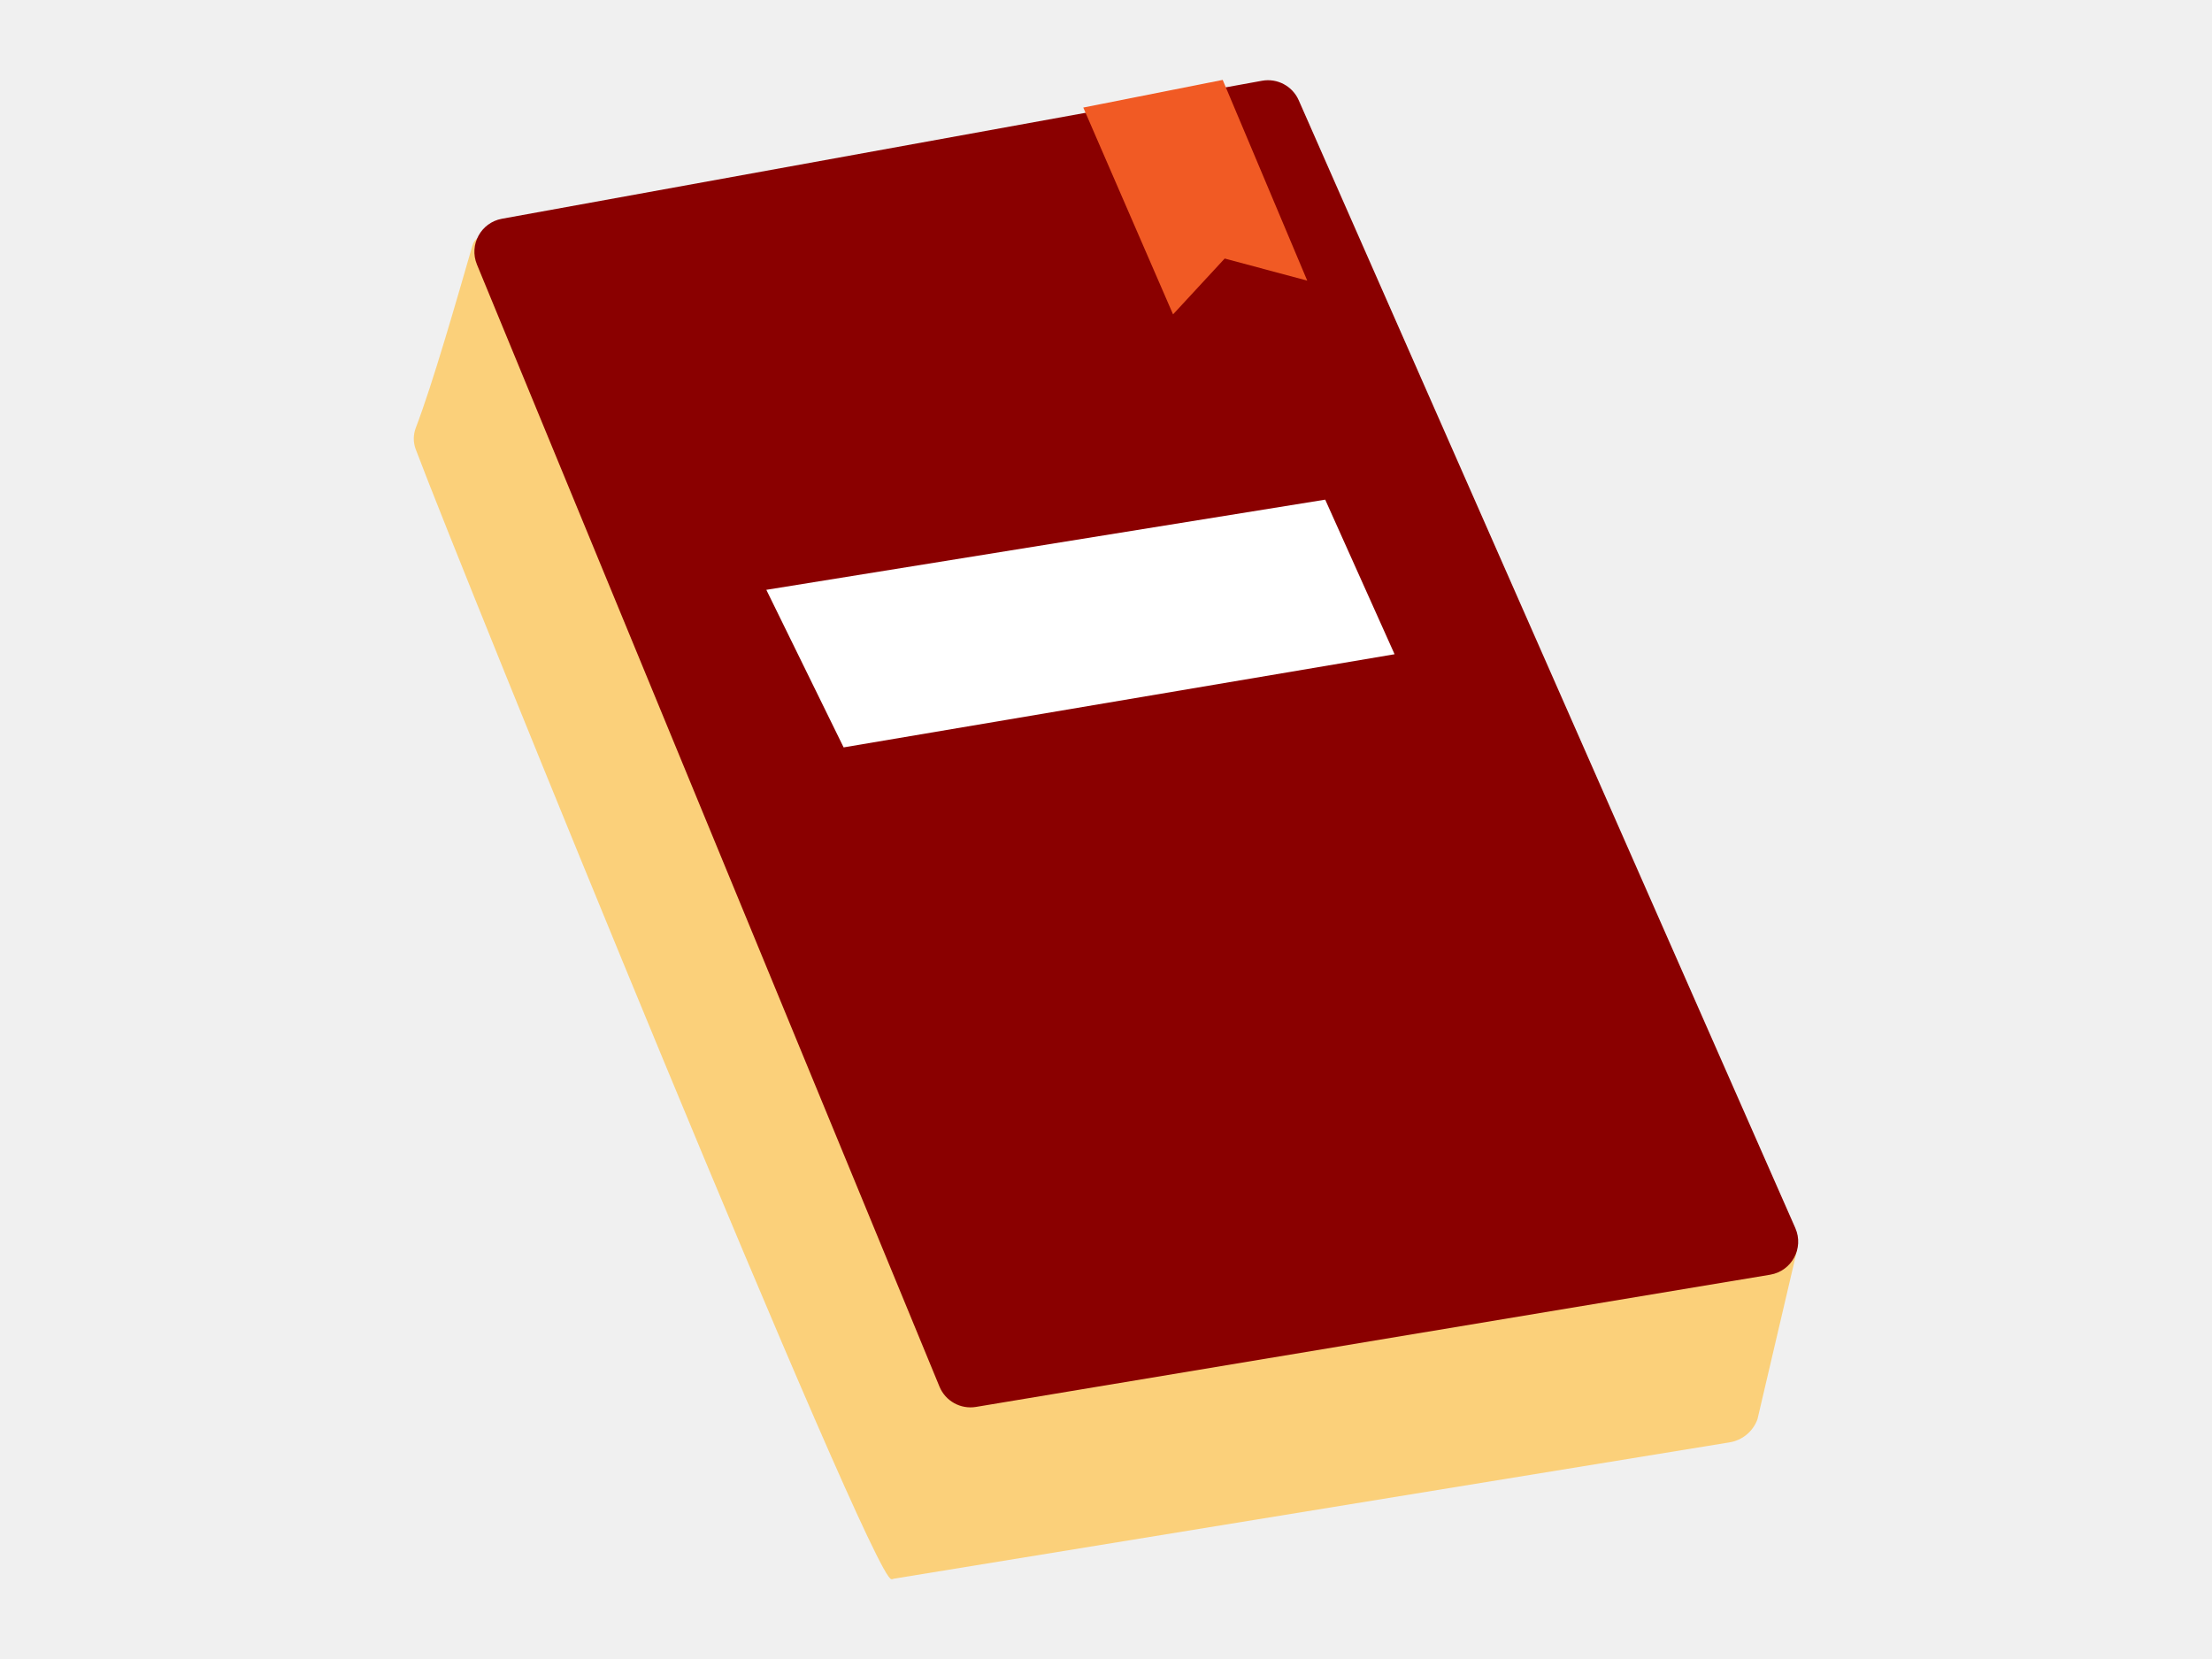
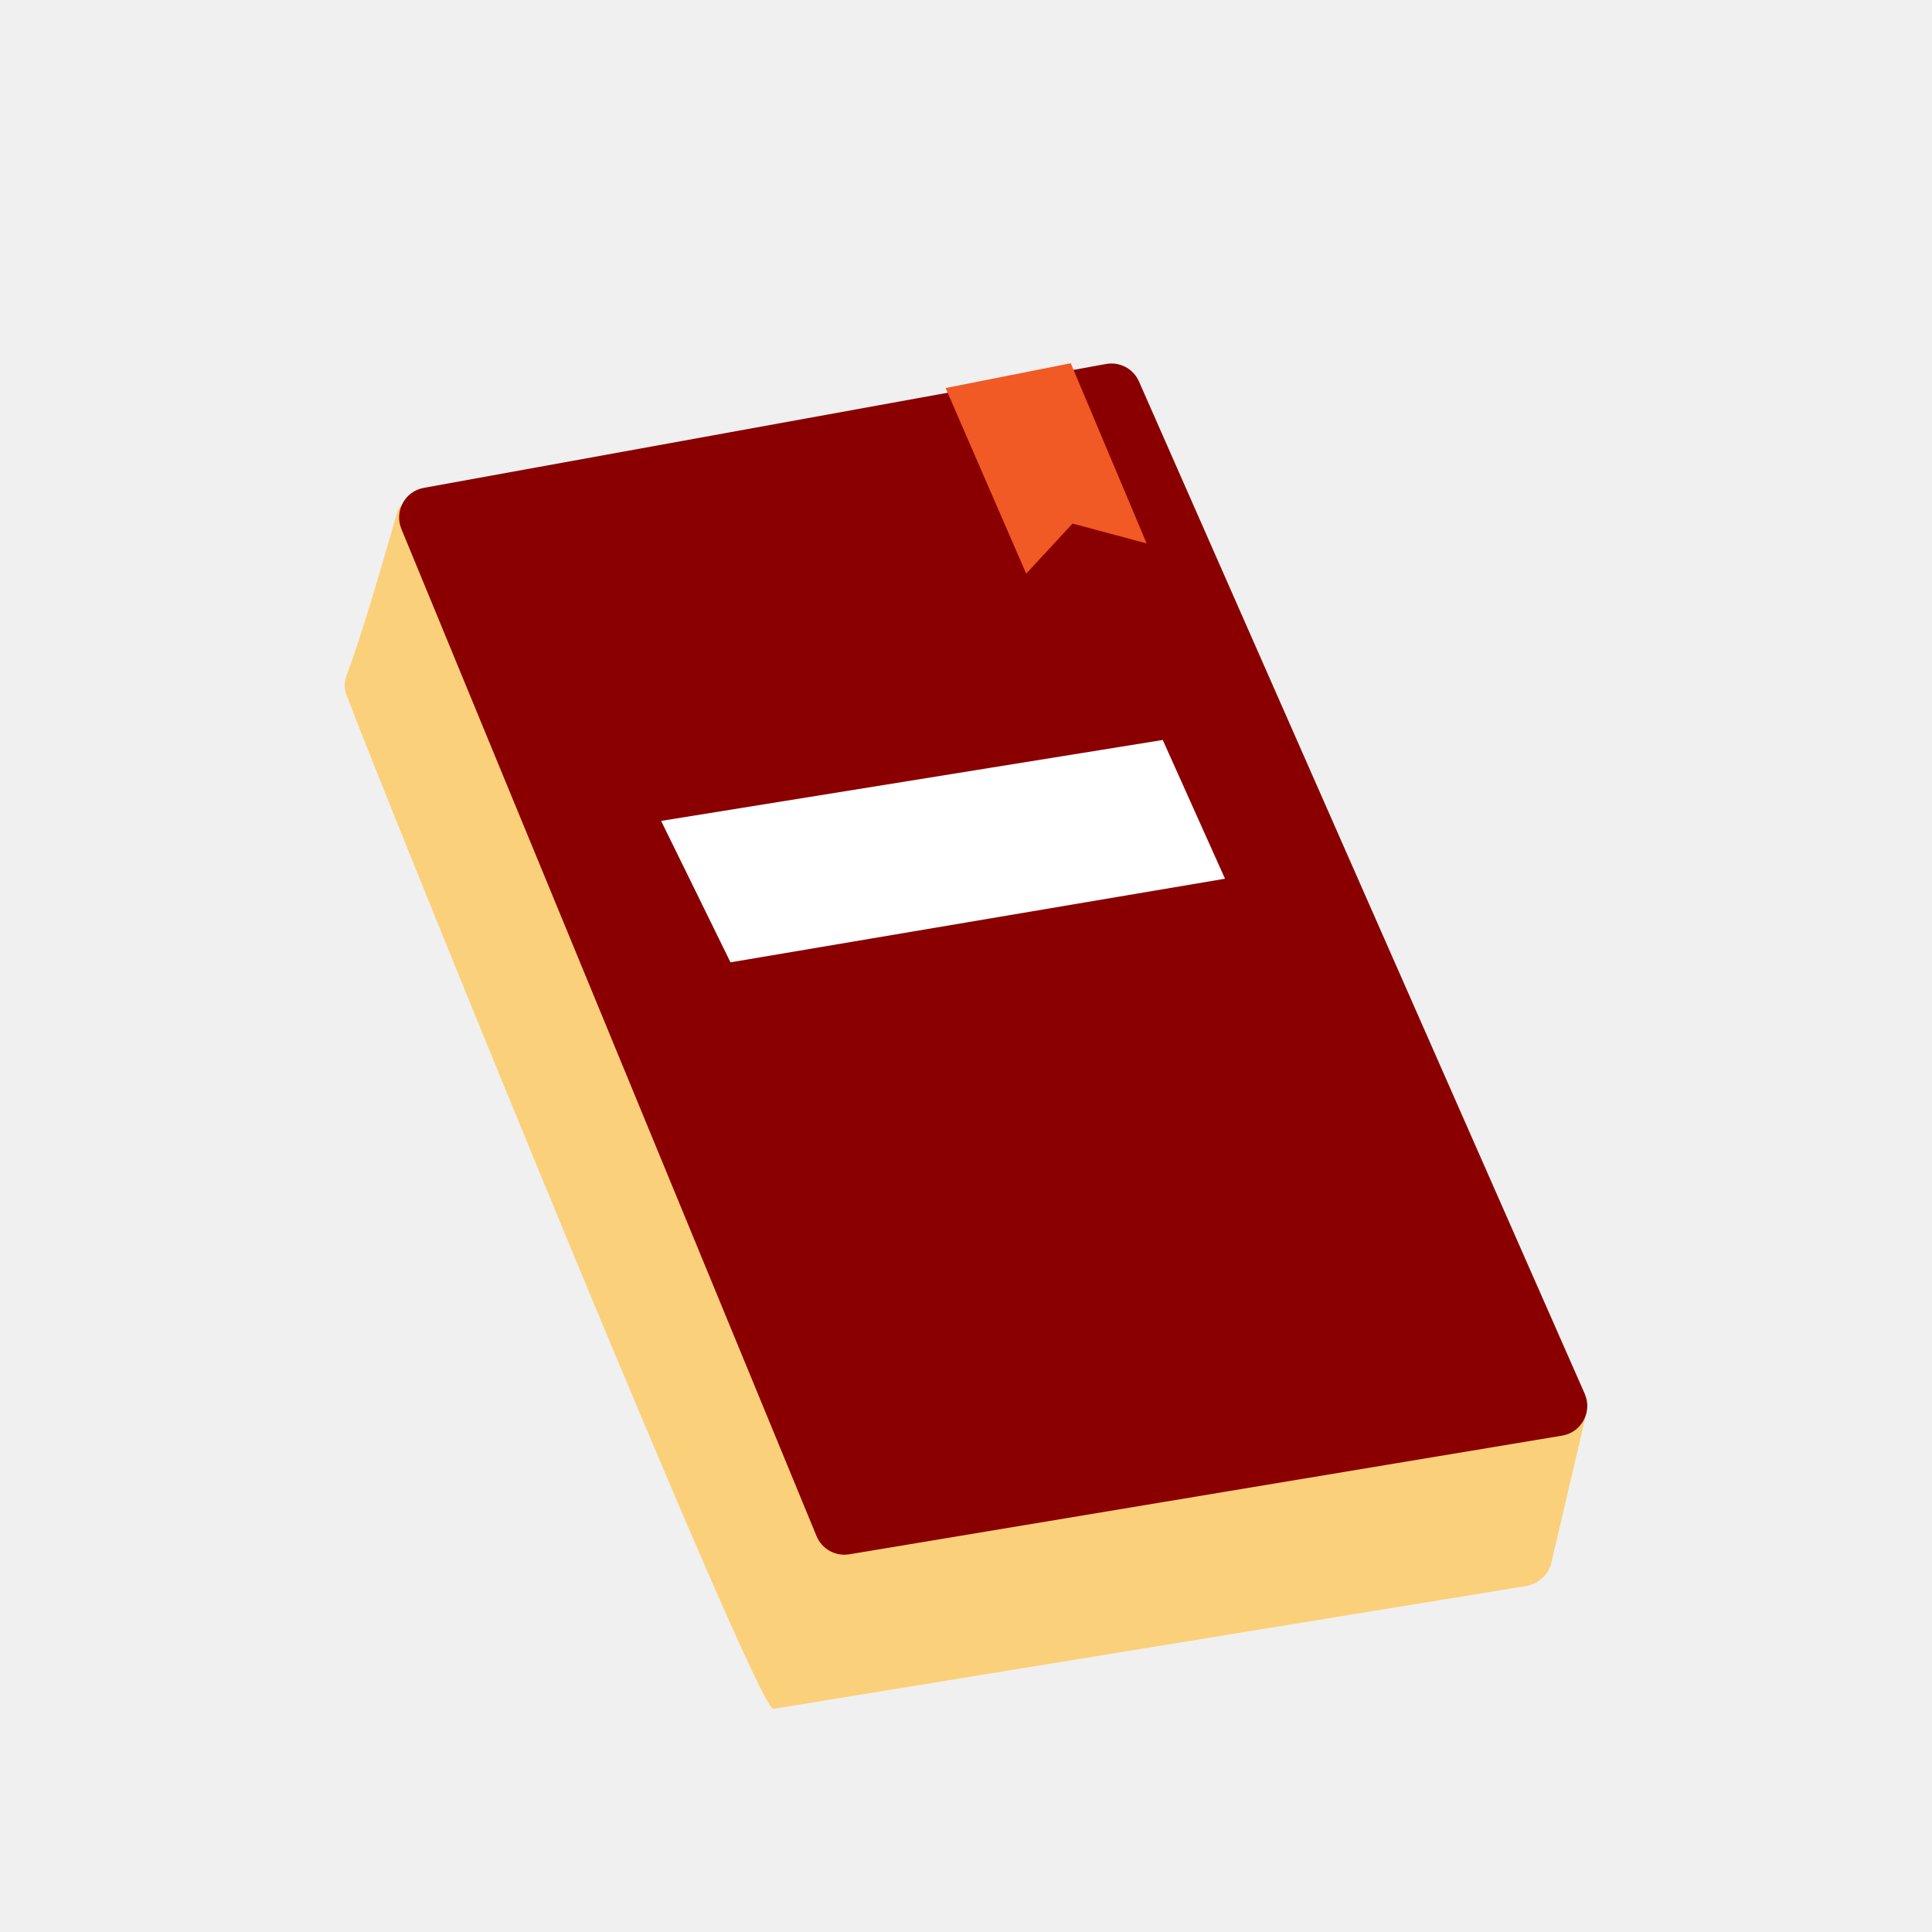
- <svg xmlns="http://www.w3.org/2000/svg" version="1.1" id="Layer_1" x="0px" y="0px" viewBox="0 0 4000 3000" style="enable-background:new 0 0 4000 3000;" xml:space="preserve">
+ <svg xmlns="http://www.w3.org/2000/svg" version="1.1" id="Layer_1" x="0px" y="0px" viewBox="0 0 3000 3000" style="enable-background:new 0 0 3000 3000;" xml:space="preserve">
  <style type="text/css">
	.st0{fill:#FBD07A;}
	.st1{fill:#8A0000;}
	.st2{fill:#F15A24;}
	.st3{fill:#FFFFFF;}
</style>
  <g>
-     <path class="st0" d="M3249.92,2259.5l-1531,274l-107,322l1515.5-247.22c23.26-3.72,42.66-19.78,50.66-41.93L3249.92,2259.5z" />
-     <path class="st0" d="M1727.92,2533.5L898.36,441.42c-8.13-20.59-37.75-19.22-43.91,2.05c-29.02,100.3-72.18,251.04-102.57,330.21   c-4.77,12.44-4.83,26.18-0.15,38.65c79.61,212.14,826.74,2049.5,860.19,2043.18C1678,2843,1707.67,2653.63,1727.92,2533.5z" />
-     <path class="st1" d="M3201.02,2305.07l-1436.13,239.08c-27.87,4.64-55.25-10.58-66.02-36.71L862.46,478.34   c-14.71-35.7,7.24-75.87,45.23-82.77l1374.46-249.53c27.59-5.01,55.02,9.56,66.33,35.23l898.08,2039.55   C3262.5,2257.03,3240.05,2298.57,3201.02,2305.07z" />
-     <polygon class="st2" points="2211.02,144.5 1958.92,194.5 2121.24,568.5 2214.65,467.5 2363.92,507.5  " />
-     <polygon class="st3" points="2521.83,1183.07 1525.54,1351.51 1385.77,1066.59 2396.4,903.53  " />
+     <path class="st0" d="M2463.36,2194.12l-1180,211.18l-82.47,248.18l1168.05-190.54c17.92-2.86,32.88-15.25,39.04-32.31   L2463.36,2194.12z" />
+     <path class="st0" d="M1290.29,2405.3L650.93,792.86c-6.26-15.87-29.09-14.81-33.84,1.58c-22.37,77.31-55.63,193.48-79.05,254.5   c-3.68,9.59-3.72,20.18-0.12,29.79c61.36,163.51,637.2,1579.63,662.98,1574.75C1251.82,2643.84,1274.69,2497.89,1290.29,2405.3z" />
+     <path class="st1" d="M2425.66,2229.24l-1106.88,184.27c-21.48,3.58-42.59-8.15-50.88-28.3L623.26,821.32   c-11.34-27.52,5.58-58.48,34.86-63.79L1717.46,565.2c21.26-3.86,42.41,7.36,51.12,27.15l692.18,1571.96   C2473.05,2192.21,2455.75,2224.23,2425.66,2229.24z" />
+     <polygon class="st2" points="1662.64,564.02 1468.33,602.55 1593.44,890.8 1665.44,812.96 1780.48,843.79  " />
+     <polygon class="st3" points="1902.19,1364.48 1134.31,1494.3 1026.59,1274.7 1805.52,1149.03  " />
  </g>
</svg>
